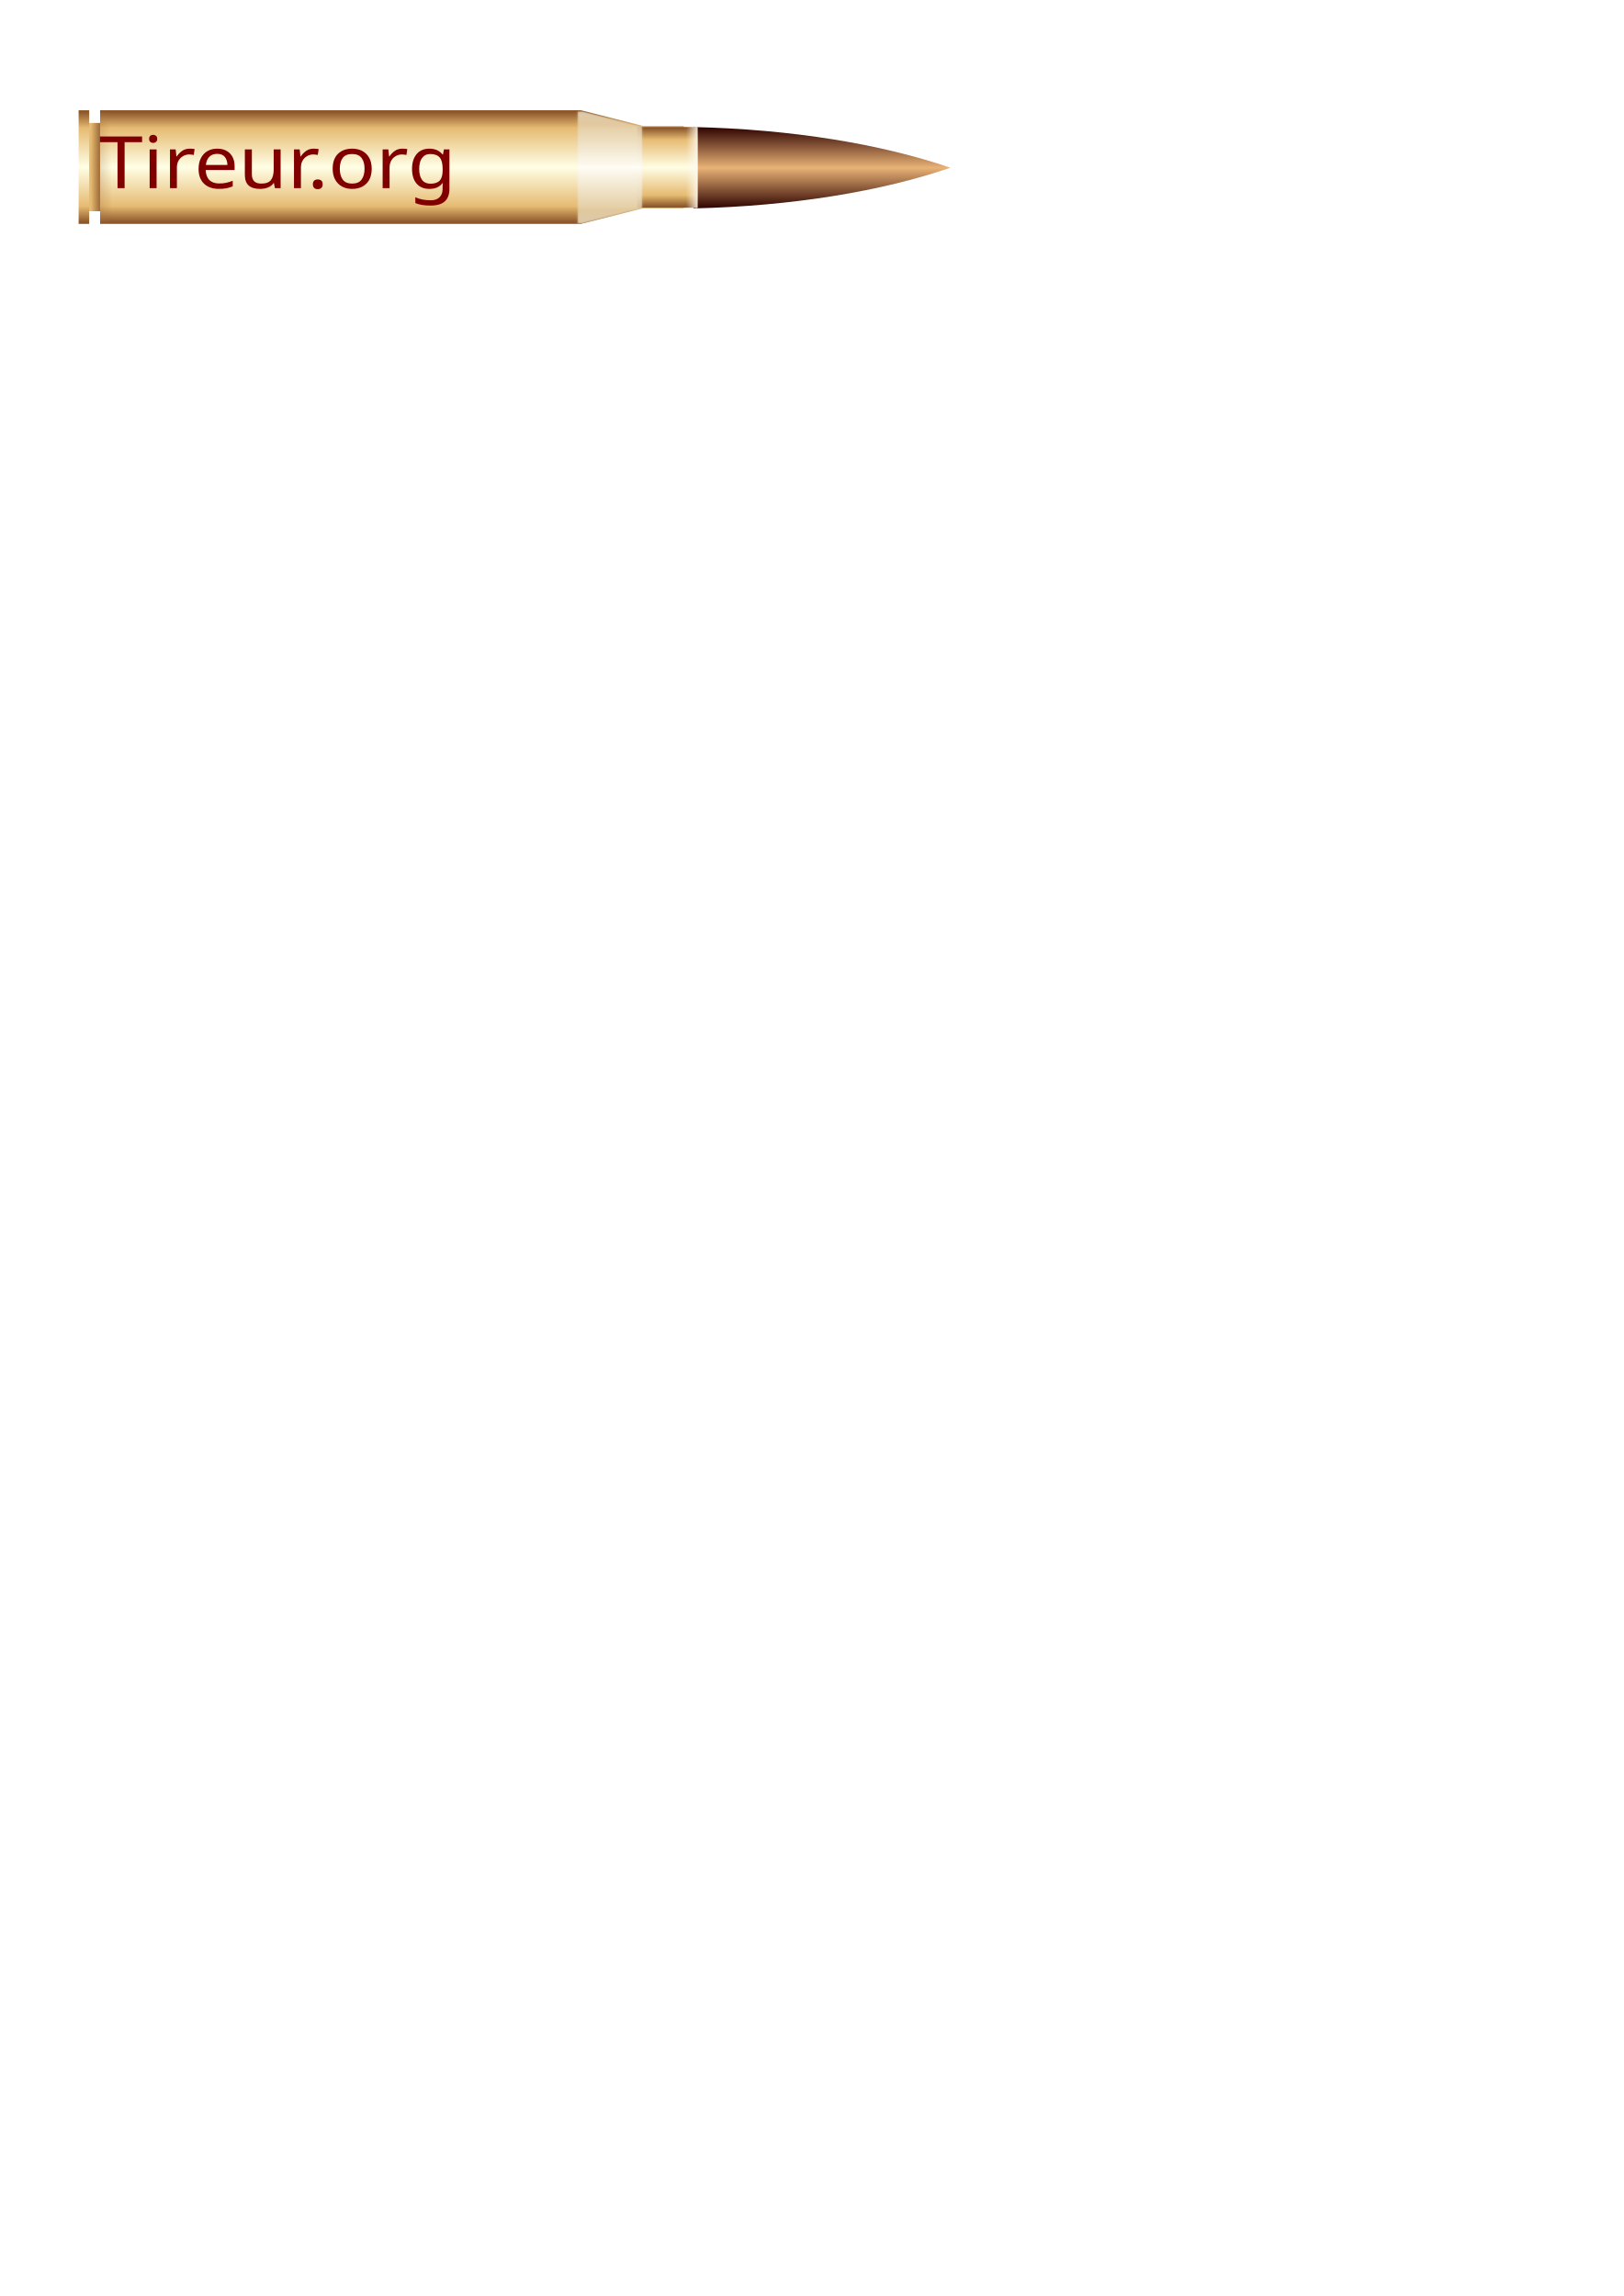
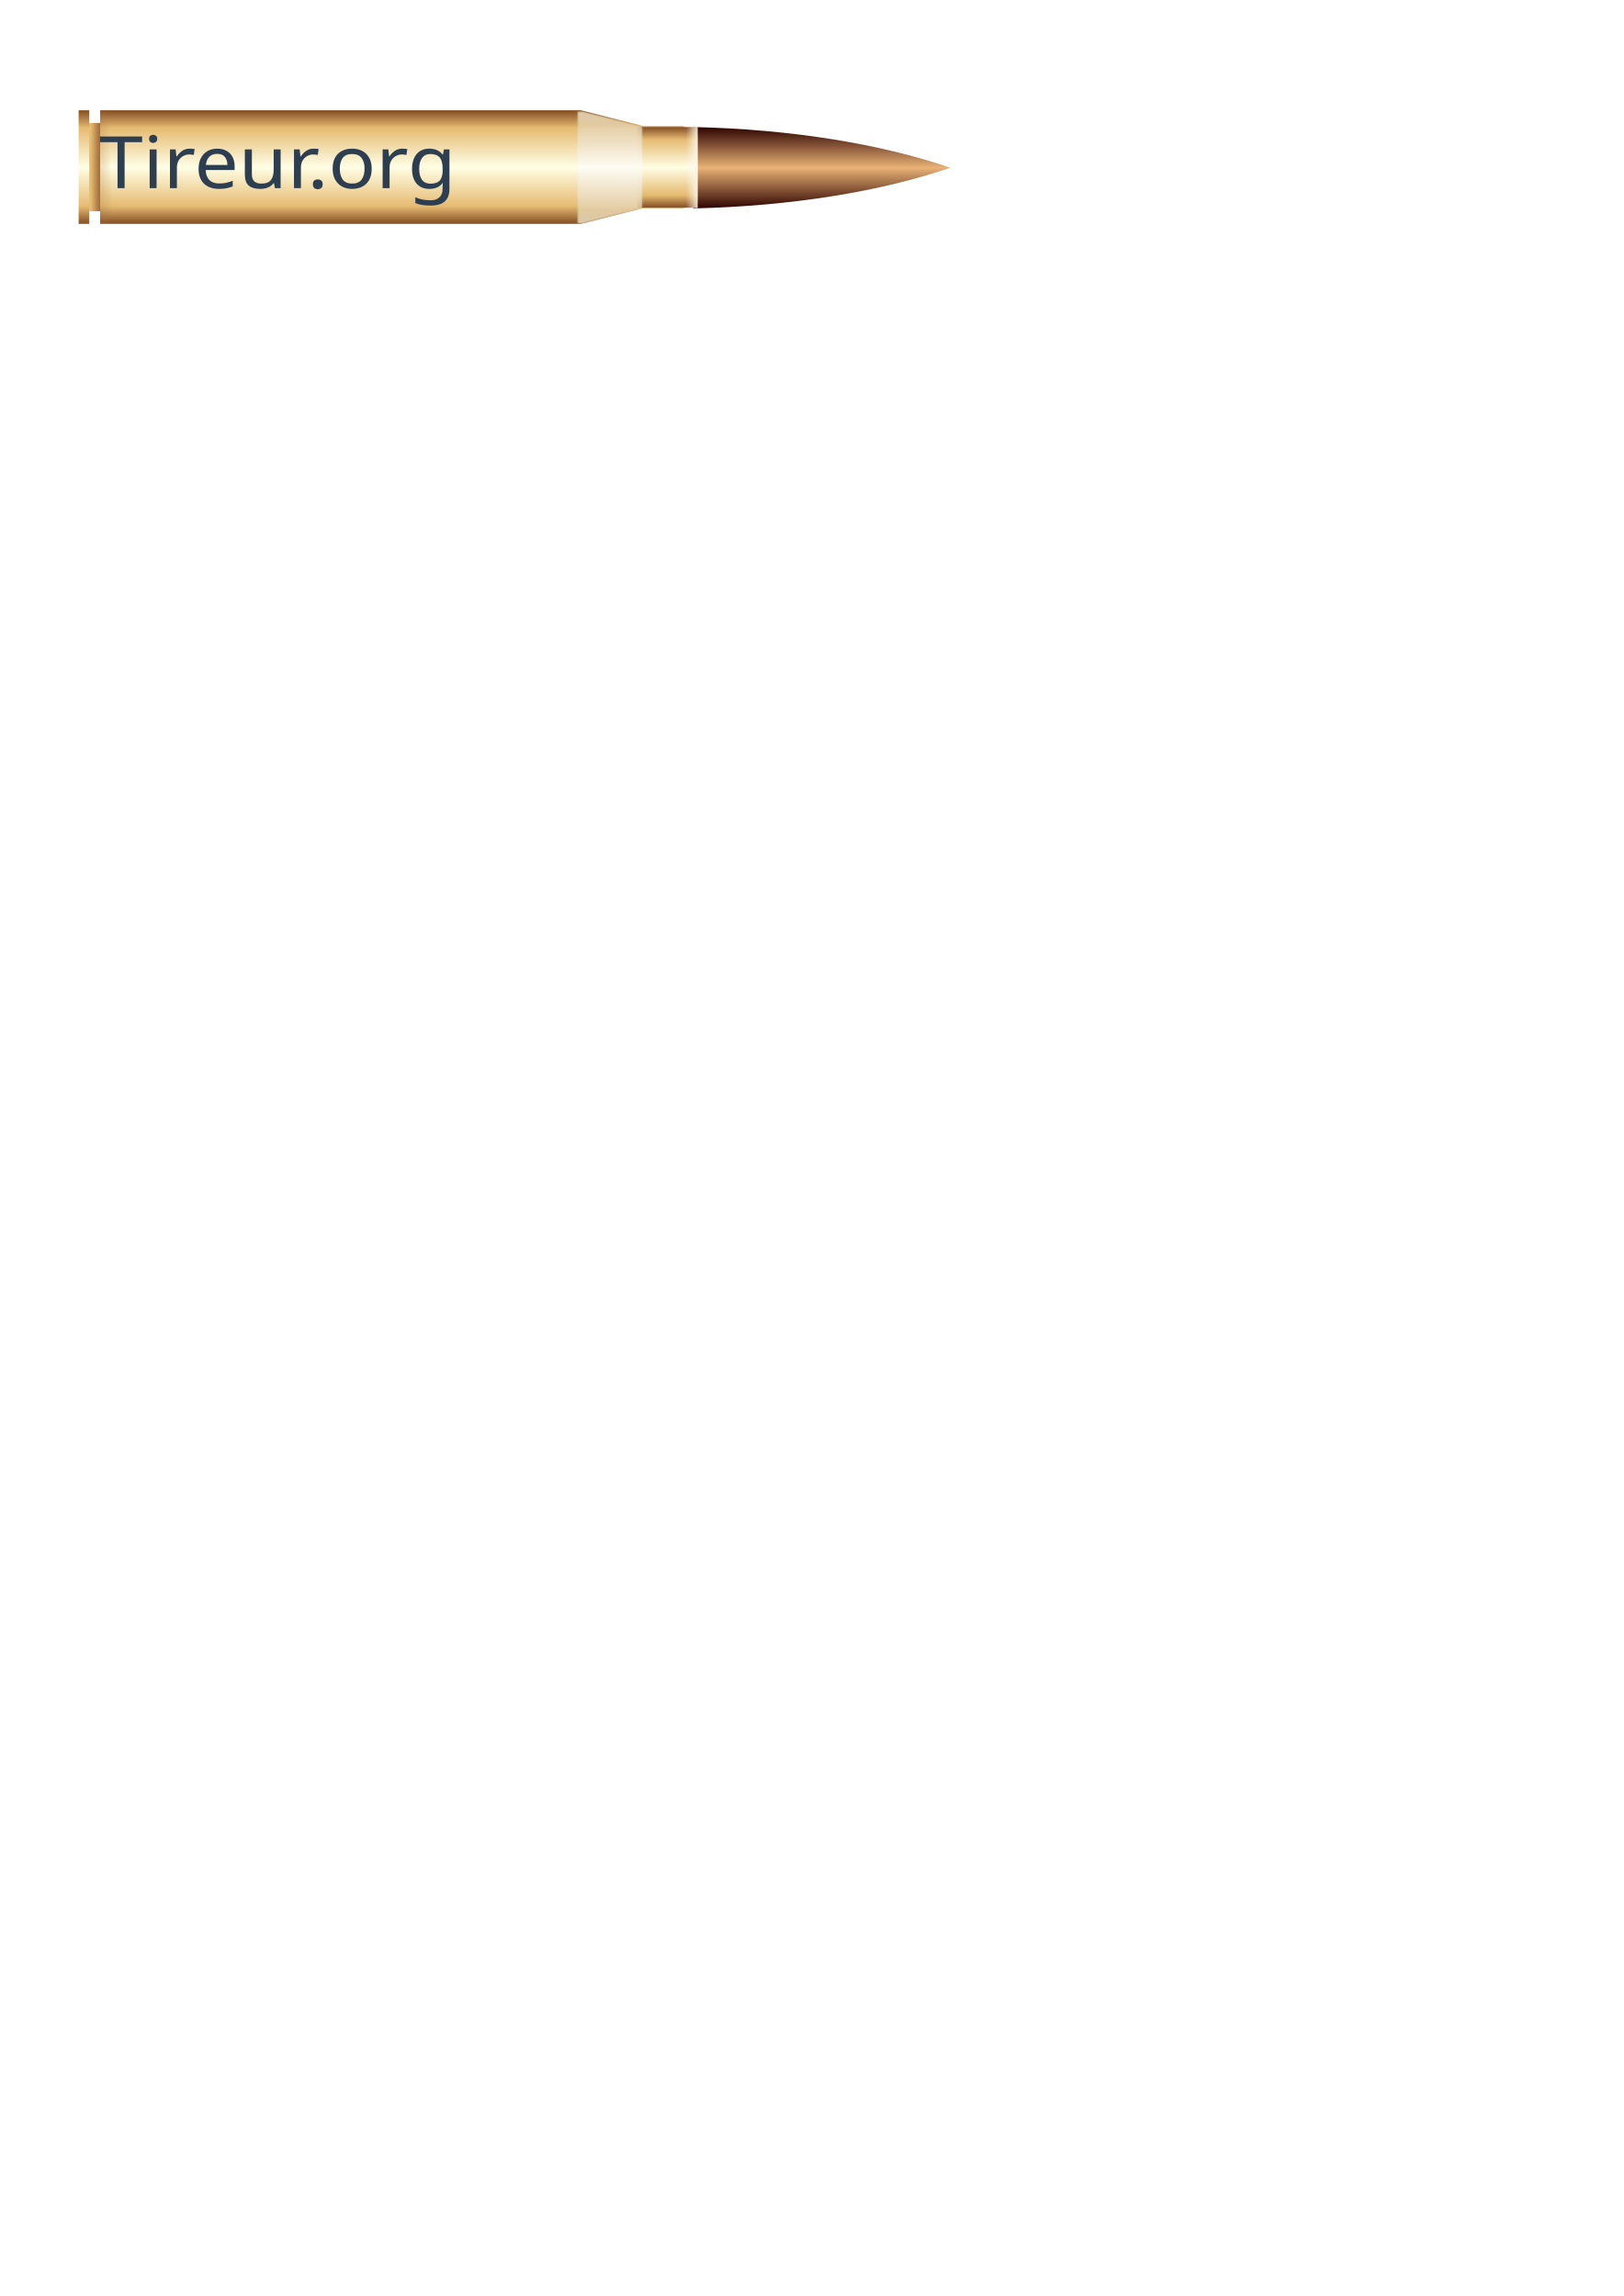
<svg xmlns="http://www.w3.org/2000/svg" xmlns:xlink="http://www.w3.org/1999/xlink" version="1.1" width="744.094" height="1052.362" id="svg3099">
  <defs id="defs3101">
    <linearGradient x1="282.5" y1="625.362" x2="282.5" y2="627.192" id="linearGradient3034" xlink:href="#linearGradient5033" gradientUnits="userSpaceOnUse" gradientTransform="matrix(1.699848,0,0,1.699848,-188.5849,-440.7844)" />
    <linearGradient id="linearGradient5033">
      <stop id="stop5035" style="stop-color:#a16f3b;stop-opacity:1" offset="0" />
      <stop id="stop5037" style="stop-color:#e5ba71;stop-opacity:1" offset="1" />
    </linearGradient>
    <linearGradient x1="270" y1="574.862" x2="284.109" y2="574.862" id="linearGradient3036" xlink:href="#linearGradient4446" gradientUnits="userSpaceOnUse" gradientTransform="matrix(1.699848,0,0,1.699848,-188.9089,-440.7844)" spreadMethod="reflect" />
    <linearGradient id="linearGradient4446">
      <stop id="stop4448" style="stop-color:#8a5529;stop-opacity:1" offset="0" />
      <stop id="stop4456" style="stop-color:#e6bb72;stop-opacity:1" offset="0.296" />
      <stop id="stop4454" style="stop-color:#fffee5;stop-opacity:1" offset="1" />
    </linearGradient>
    <linearGradient x1="282.489" y1="629.689" x2="282.312" y2="622.618" id="linearGradient3038" xlink:href="#linearGradient5012" gradientUnits="userSpaceOnUse" gradientTransform="matrix(1.699848,0,0,1.699848,-189.0535,-440.572)" />
    <linearGradient id="linearGradient5012">
      <stop id="stop5014" style="stop-color:#a16f3b;stop-opacity:1" offset="0" />
      <stop id="stop5016" style="stop-color:#a16f3b;stop-opacity:0" offset="1" />
    </linearGradient>
    <linearGradient x1="270" y1="574.862" x2="284.109" y2="574.862" id="linearGradient3040" xlink:href="#linearGradient4446" gradientUnits="userSpaceOnUse" gradientTransform="matrix(1.699848,0,0,0.4134543,-188.8854,371.3239)" spreadMethod="reflect" />
    <linearGradient id="linearGradient3057">
      <stop id="stop3059" style="stop-color:#8a5529;stop-opacity:1" offset="0" />
      <stop id="stop3061" style="stop-color:#e6bb72;stop-opacity:1" offset="0.296" />
      <stop id="stop3063" style="stop-color:#fffee5;stop-opacity:1" offset="1" />
    </linearGradient>
    <linearGradient x1="273.562" y1="490.212" x2="283.932" y2="490.212" id="linearGradient3042" xlink:href="#linearGradient5060" gradientUnits="userSpaceOnUse" gradientTransform="matrix(1.699848,0,0,1.699848,-188.2844,-443.8836)" spreadMethod="reflect" />
    <linearGradient id="linearGradient5060">
      <stop id="stop5062" style="stop-color:#2e0300;stop-opacity:1" offset="0" />
      <stop id="stop5064" style="stop-color:#e9b276;stop-opacity:1" offset="1" />
    </linearGradient>
    <linearGradient x1="270" y1="574.862" x2="284.109" y2="574.862" id="linearGradient3044" xlink:href="#linearGradient4446" gradientUnits="userSpaceOnUse" gradientTransform="matrix(1.208293,0,0,0.4895083,-49.13243,119.9105)" spreadMethod="reflect" />
    <linearGradient id="linearGradient3070">
      <stop id="stop3072" style="stop-color:#8a5529;stop-opacity:1" offset="0" />
      <stop id="stop3074" style="stop-color:#e6bb72;stop-opacity:1" offset="0.296" />
      <stop id="stop3076" style="stop-color:#fffee5;stop-opacity:1" offset="1" />
    </linearGradient>
    <linearGradient x1="320.512" y1="510.983" x2="331.295" y2="510.983" id="linearGradient3046" xlink:href="#linearGradient5041" gradientUnits="userSpaceOnUse" gradientTransform="translate(-36.23922,4.772971)" spreadMethod="reflect" />
    <linearGradient id="linearGradient5041">
      <stop id="stop5043" style="stop-color:#fefcf7;stop-opacity:1" offset="0" />
      <stop id="stop5045" style="stop-color:#e3cfa9;stop-opacity:1" offset="1" />
    </linearGradient>
    <filter color-interpolation-filters="sRGB" id="filter5006">
      <feGaussianBlur id="feGaussianBlur5008" stdDeviation="0.253" />
    </filter>
    <linearGradient x1="283.903" y1="499.581" x2="283.903" y2="502.587" id="linearGradient3048" xlink:href="#linearGradient5090" gradientUnits="userSpaceOnUse" gradientTransform="matrix(1.699848,0,0,1.699848,-188.5849,-446.1933)" />
    <linearGradient id="linearGradient5090">
      <stop id="stop5092" style="stop-color:#fcf9f0;stop-opacity:1" offset="0" />
      <stop id="stop5094" style="stop-color:#fcf9f0;stop-opacity:0" offset="1" />
    </linearGradient>
    <linearGradient x1="283.903" y1="499.581" x2="283.903" y2="502.587" id="linearGradient3097" xlink:href="#linearGradient5090" gradientUnits="userSpaceOnUse" gradientTransform="matrix(1.699848,0,0,1.699848,-188.5849,-446.1933)" />
  </defs>
  <g id="layer1">
    <g transform="matrix(0,1.060267,-1.255567,0,826.8235,-235.1791)" id="g3024">
      <rect width="38.163" height="6.611" x="274.952" y="619.675" id="rect5020" style="fill:url(#linearGradient3034);fill-opacity:1;fill-rule:nonzero;stroke:none" />
      <path d="m 276.265,408.927 0,14.874 -6.799,22.735 0,175.456 49.136,0 0,-175.456 -6.799,-22.735 0,-14.874 -35.537,0 z" id="rect4435" style="fill:url(#linearGradient3036);fill-opacity:1;fill-rule:nonzero;stroke:none" />
      <rect width="48.079" height="4.207" x="270.1" y="617.784" id="rect5010" style="opacity:0.651;fill:url(#linearGradient3038);fill-opacity:1;fill-rule:nonzero;stroke:none" />
      <path d="m 269.466,625.966 0,3.863 49.136,0 0,-3.863 -49.136,0 z" id="path5022" style="fill:url(#linearGradient3040);fill-opacity:1;fill-rule:nonzero;stroke:none" />
      <path d="m 294.316,311.646 c -10.158,24.978 -16.622,57.687 -17.586,93.757 l 35.171,0 c -0.963,-36.07 -7.428,-68.779 -17.586,-93.757 z" id="path5051" style="fill:url(#linearGradient3042);fill-opacity:1;fill-rule:nonzero;stroke:none" />
      <path d="m 276.695,403.887 0,22.074 34.927,0 0,-22.074 -34.927,0 z" id="path5098" style="fill:url(#linearGradient3044);fill-opacity:1;fill-rule:nonzero;stroke:none" />
      <path d="m 274.173,508.847 -3.823,12.764 0,1.054 27.846,0 0,-1.054 -3.823,-12.764 -20.199,0 z" transform="matrix(1.732222,0,0,1.699848,-198.2387,-440.7844)" id="path5039" style="opacity:0.863;fill:url(#linearGradient3046);fill-opacity:1;fill-rule:nonzero;stroke:none;filter:url(#filter5006)" />
      <rect width="35.458" height="4.207" x="276.278" y="403.921" id="rect5068" style="fill:url(#linearGradient3097);fill-opacity:1;fill-rule:nonzero;stroke:none" />
    </g>
-     <text x="43.6" y="89.922" transform="scale(1.042557,0.9591802)" id="text3206" xml:space="preserve" style="font-size:38.457px;font-style:normal;font-weight:normal;line-height:125%;letter-spacing:0px;word-spacing:0px;fill:#800000;fill-opacity:1;stroke:none;font-family:Sans">
-       <tspan x="43.6" y="89.922" id="tspan3208" style="font-size:34.611px;font-style:normal;font-variant:normal;font-weight:normal;font-stretch:normal;text-align:start;line-height:125%;writing-mode:lr-tb;text-anchor:start;fill:#800000;font-family:Armalite Rifle;-inkscape-font-specification:Armalite Rifle">Tireur.org</tspan>
+     <text x="43.6" y="89.922" transform="scale(1.042557,0.9591802)" id="text3206" xml:space="preserve" style="font-size:38.457px;font-style:normal;font-weight:normal;line-height:125%;letter-spacing:0px;word-spacing:0px;fill:#2C3E50;fill-opacity:1;stroke:none;font-family:Sans">
+       <tspan x="43.6" y="89.922" id="tspan3208" style="font-size:34.611px;font-style:normal;font-variant:normal;font-weight:normal;font-stretch:normal;text-align:start;line-height:125%;writing-mode:lr-tb;text-anchor:start;fill:#2C3E50;font-family:Armalite Rifle;-inkscape-font-specification:Armalite Rifle">Tireur.org</tspan>
    </text>
  </g>
</svg>
